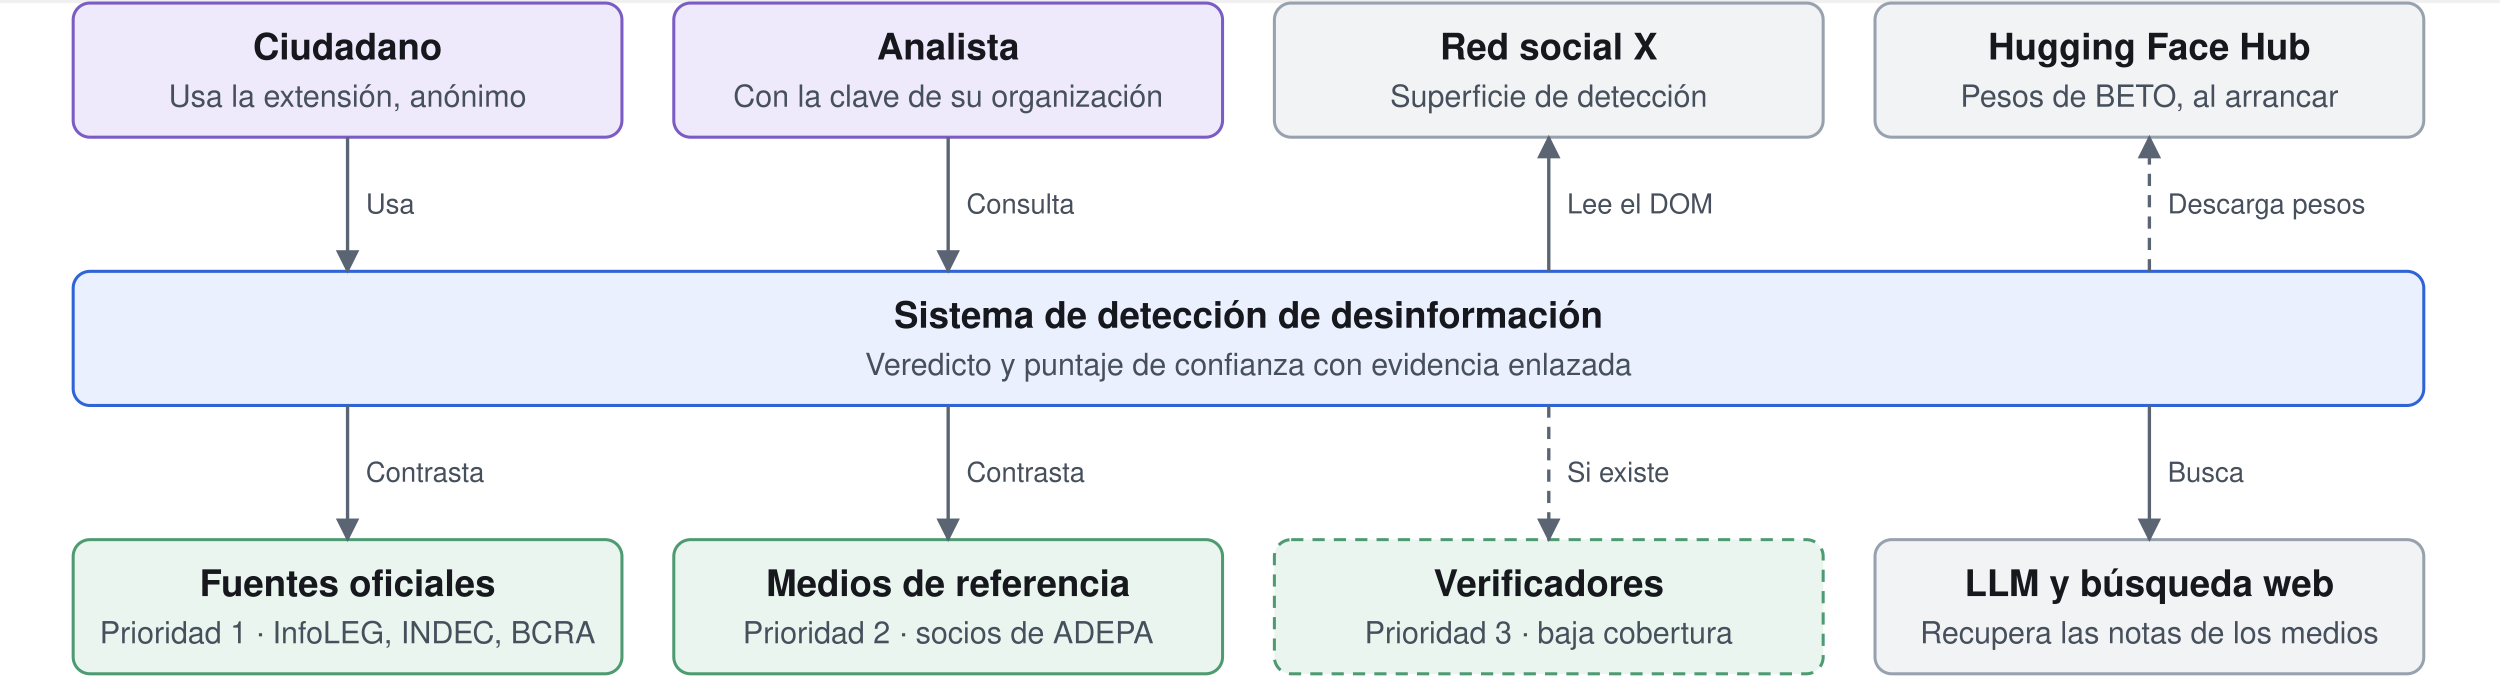
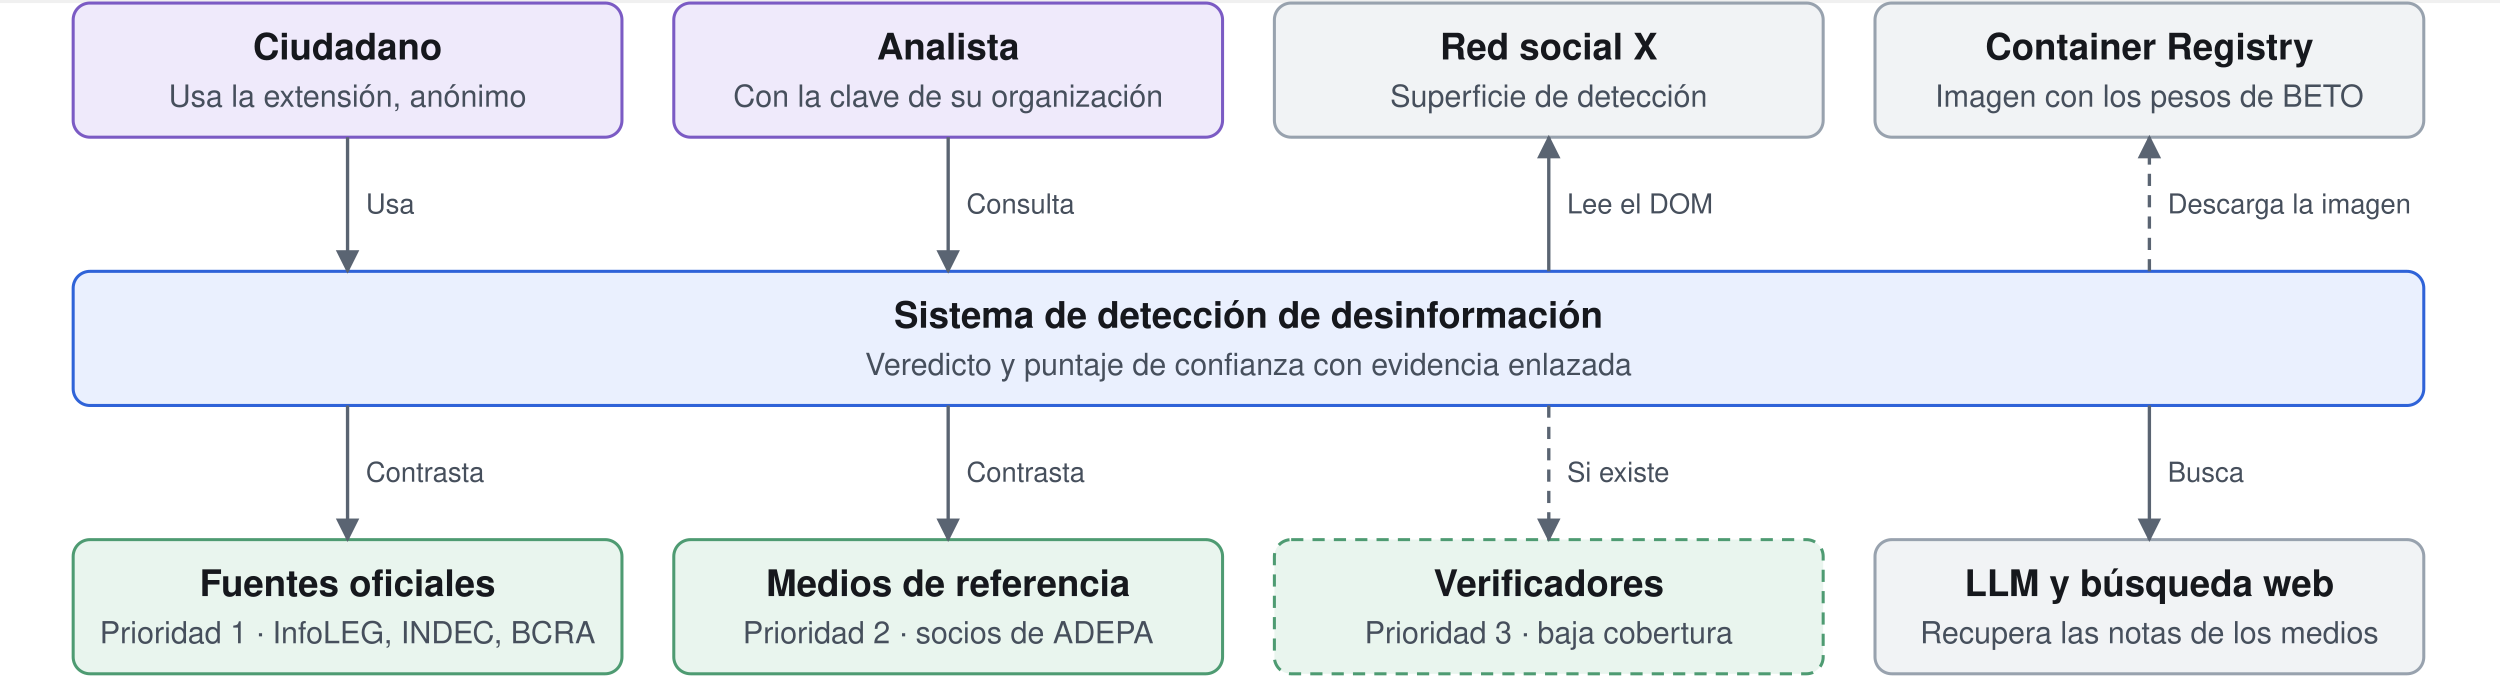
<svg xmlns="http://www.w3.org/2000/svg" viewBox="0 -2 1640 444" width="1640" height="444" font-family="'Avenir Next','Segoe UI',system-ui,Helvetica,Arial,sans-serif">
  <style>
    .t{font-size:24px;font-weight:700;fill:#16181D;text-anchor:middle}
    .d{font-size:20px;fill:#464F5C;text-anchor:middle}
    .cl{font-size:20px;font-style:italic;fill:#464F5C;text-anchor:end}
    .c{fill:none;stroke:#2F63D8;stroke-width:2;stroke-dasharray:10 8;opacity:.5}
    .cz{fill:none;stroke:#98A2AE;stroke-width:2;stroke-dasharray:10 8}
    .dash{stroke-dasharray:8 6}
    .ag{fill:none;stroke:#5A6472;stroke-width:2.2;marker-end:url(#pg)}.lg{font-size:18px;fill:#464F5C}.ao{fill:none;stroke:#C2621F;stroke-width:2.2;marker-end:url(#po)}.lo{font-size:18px;fill:#C2621F;font-weight:600}.av{fill:none;stroke:#2E8B57;stroke-width:2.2;marker-end:url(#pv)}.lv{font-size:18px;fill:#2E8B57;font-weight:600}
  </style>
  <defs>
    <marker id="pg" viewBox="0 0 10 10" refX="9" refY="5" markerWidth="7" markerHeight="7" orient="auto-start-reverse">
      <path d="M0,0 L10,5 L0,10 z" fill="#5A6472" />
    </marker>
    <marker id="po" viewBox="0 0 10 10" refX="9" refY="5" markerWidth="7" markerHeight="7" orient="auto-start-reverse">
      <path d="M0,0 L10,5 L0,10 z" fill="#C2621F" />
    </marker>
    <marker id="pv" viewBox="0 0 10 10" refX="9" refY="5" markerWidth="7" markerHeight="7" orient="auto-start-reverse">
      <path d="M0,0 L10,5 L0,10 z" fill="#2E8B57" />
    </marker>
  </defs>
  <rect width="100%" height="100%" fill="#fff" />
  <rect x="48" y="0" width="360" height="88" rx="11" fill="#EFEAFB" stroke="#7B5BC4" stroke-width="2" />
  <text x="228" y="37" class="t">Ciudadano</text>
  <text x="228" y="68" class="d">Usa la extensión, anónimo</text>
  <rect x="442" y="0" width="360" height="88" rx="11" fill="#EFEAFB" stroke="#7B5BC4" stroke-width="2" />
  <text x="622" y="37" class="t">Analista</text>
  <text x="622" y="68" class="d">Con la clave de su organización</text>
  <rect x="836" y="0" width="360" height="88" rx="11" fill="#F1F3F5" stroke="#98A2AE" stroke-width="2" />
  <text x="1016" y="37" class="t">Red social X</text>
  <text x="1016" y="68" class="d">Superficie de detección</text>
  <rect x="1230" y="0" width="360" height="88" rx="11" fill="#F1F3F5" stroke="#98A2AE" stroke-width="2" />
-   <text x="1410" y="37" class="t">Hugging Face Hub</text>
-   <text x="1410" y="68" class="d">Pesos de BETO, al arrancar</text>
+   <text x="1410" y="37" class="t">Container Registry</text>
+   <text x="1410" y="68" class="d">Imagen con los pesos de BETO</text>
  <rect x="48" y="176" width="1542" height="88" rx="11" fill="#EAF0FE" stroke="#2F63D8" stroke-width="2" />
  <text x="819" y="213" class="t">Sistema de detección de desinformación</text>
  <text x="819" y="244" class="d">Veredicto y puntaje de confianza con evidencia enlazada</text>
  <rect x="48" y="352" width="360" height="88" rx="11" fill="#E9F5EE" stroke="#4E9B72" stroke-width="2" />
  <text x="228" y="389" class="t">Fuentes oficiales</text>
  <text x="228" y="420" class="d">Prioridad 1 · InfoLEG, INDEC, BCRA</text>
  <rect x="442" y="352" width="360" height="88" rx="11" fill="#E9F5EE" stroke="#4E9B72" stroke-width="2" />
  <text x="622" y="389" class="t">Medios de referencia</text>
  <text x="622" y="420" class="d">Prioridad 2 · socios de ADEPA</text>
  <rect x="836" y="352" width="360" height="88" rx="11" fill="#E9F5EE" stroke="#4E9B72" stroke-width="2" stroke-dasharray="8 6" />
  <text x="1016" y="389" class="t">Verificadores</text>
  <text x="1016" y="420" class="d">Prioridad 3 · baja cobertura</text>
  <rect x="1230" y="352" width="360" height="88" rx="11" fill="#F1F3F5" stroke="#98A2AE" stroke-width="2" />
  <text x="1410" y="389" class="t">LLM y búsqueda web</text>
  <text x="1410" y="420" class="d">Recupera las notas de los medios</text>
  <polyline points="228,88 228,176" class="ag" />
  <text x="240" y="138" class="lg">Usa</text>
  <polyline points="622,88 622,176" class="ag" />
  <text x="634" y="138" class="lg">Consulta</text>
  <polyline points="1016,176 1016,88" class="ag" />
  <text x="1028" y="138" class="lg">Lee el DOM</text>
  <polyline points="1410,176 1410,88" class="ag dash" />
-   <text x="1422" y="138" class="lg">Descarga pesos</text>
+   <text x="1422" y="138" class="lg">Descarga la imagen</text>
  <polyline points="228,264 228,352" class="ag" />
  <text x="240" y="314" class="lg">Contrasta</text>
  <polyline points="622,264 622,352" class="ag" />
  <text x="634" y="314" class="lg">Contrasta</text>
  <polyline points="1016,264 1016,352" class="ag dash" />
  <text x="1028" y="314" class="lg">Si existe</text>
  <polyline points="1410,264 1410,352" class="ag" />
  <text x="1422" y="314" class="lg">Busca</text>
</svg>
